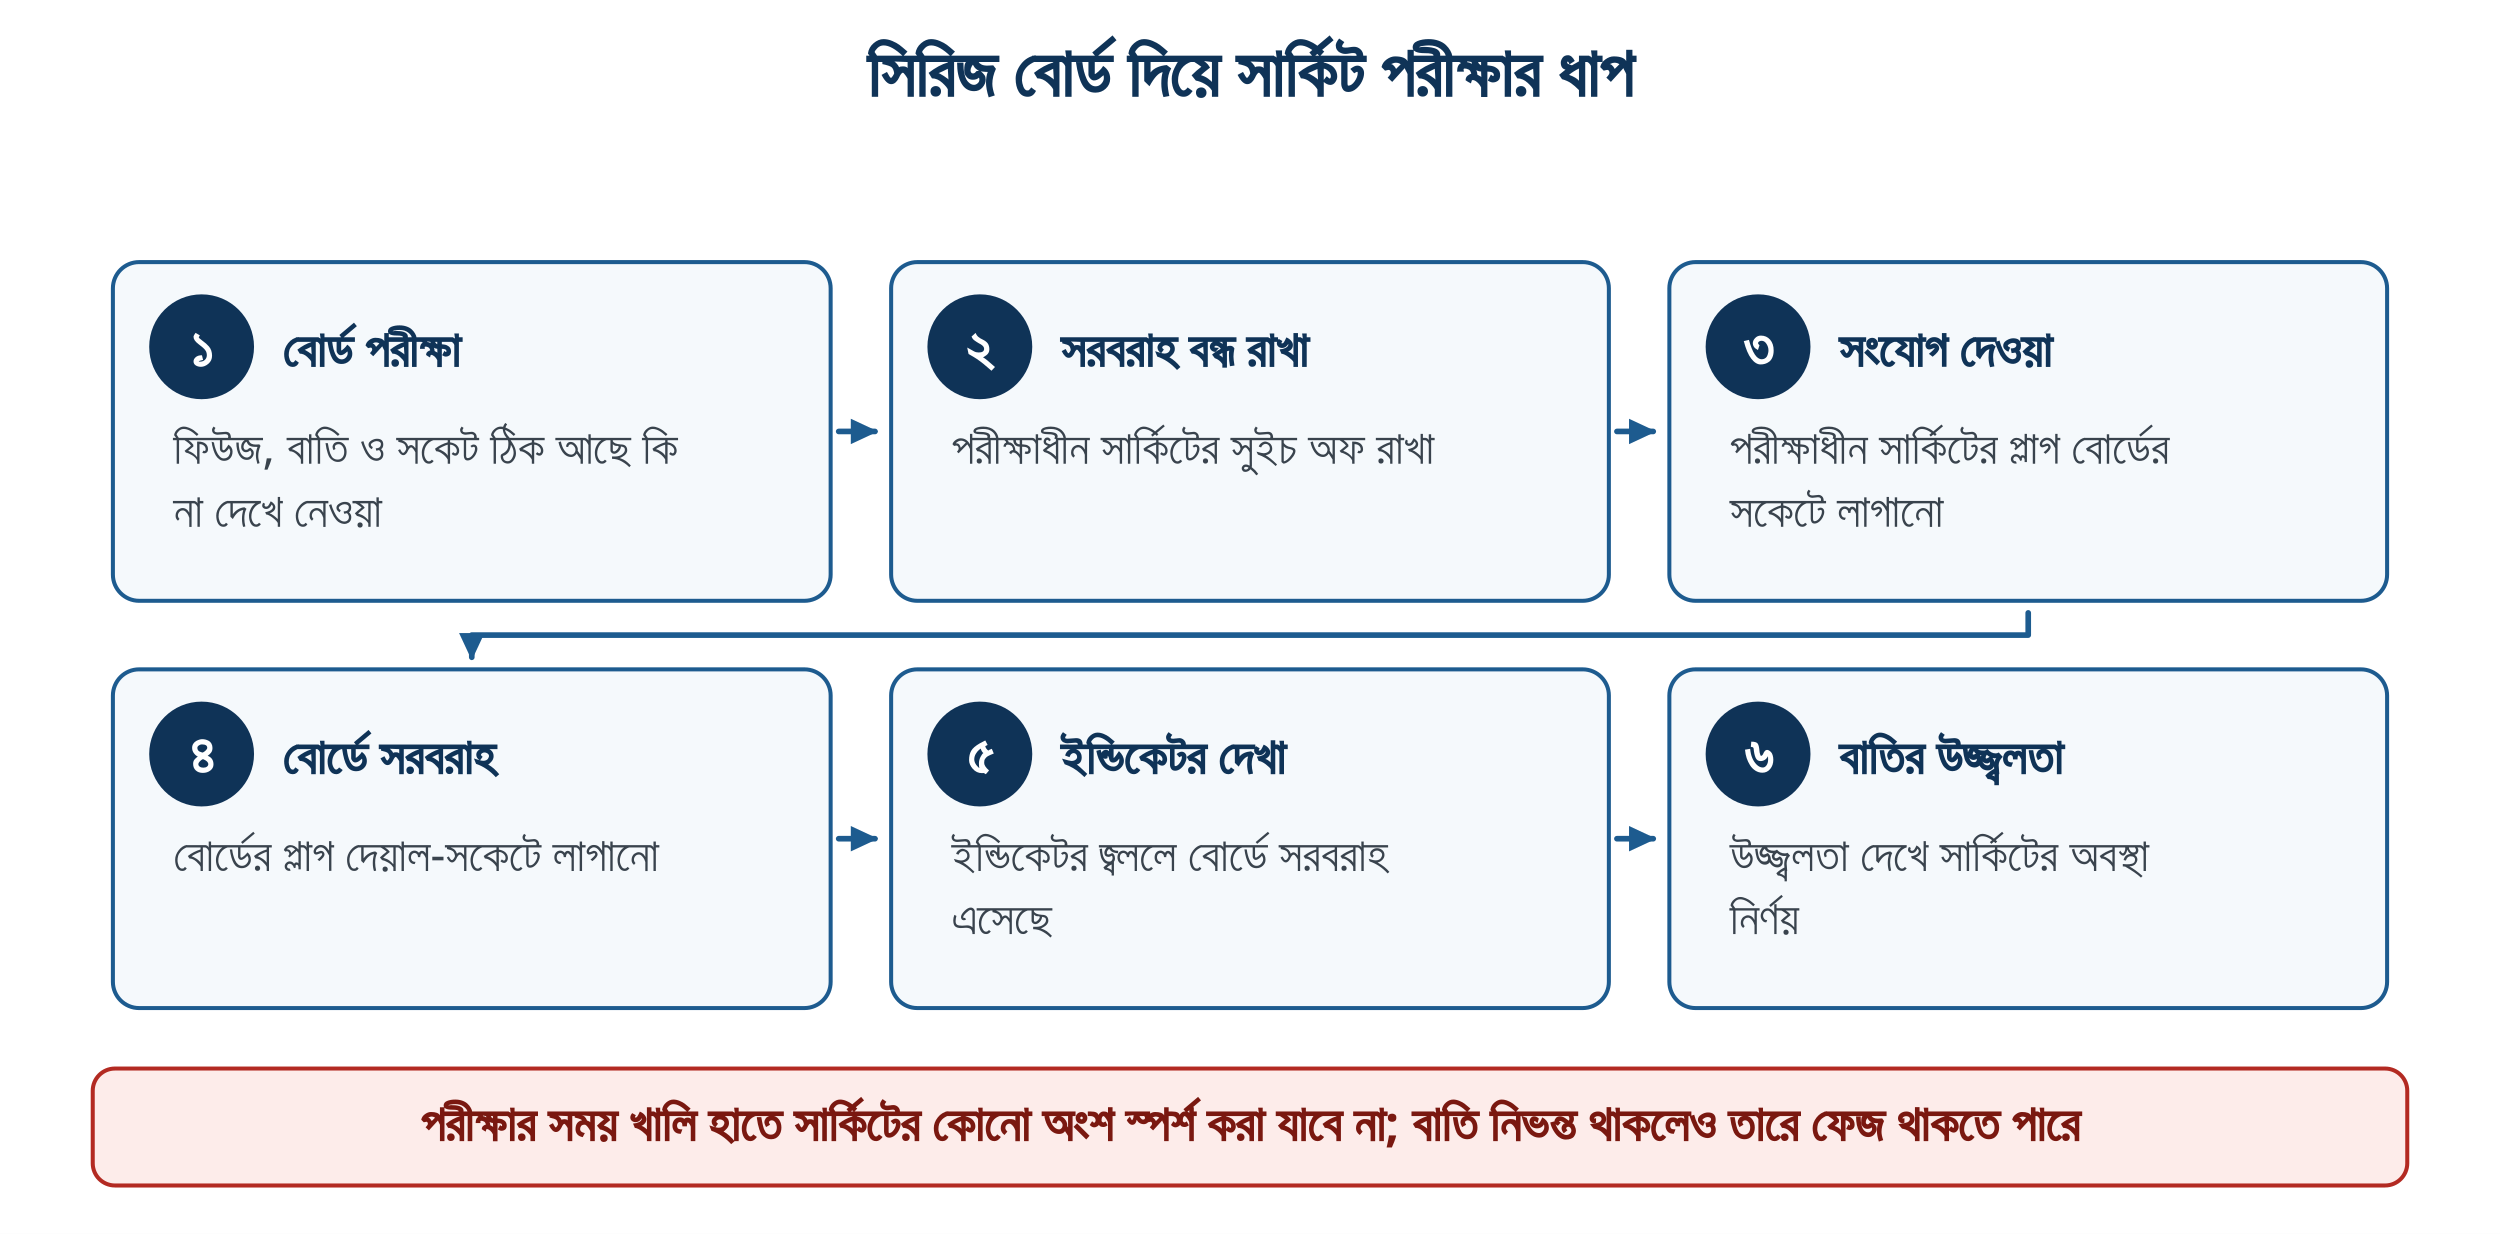
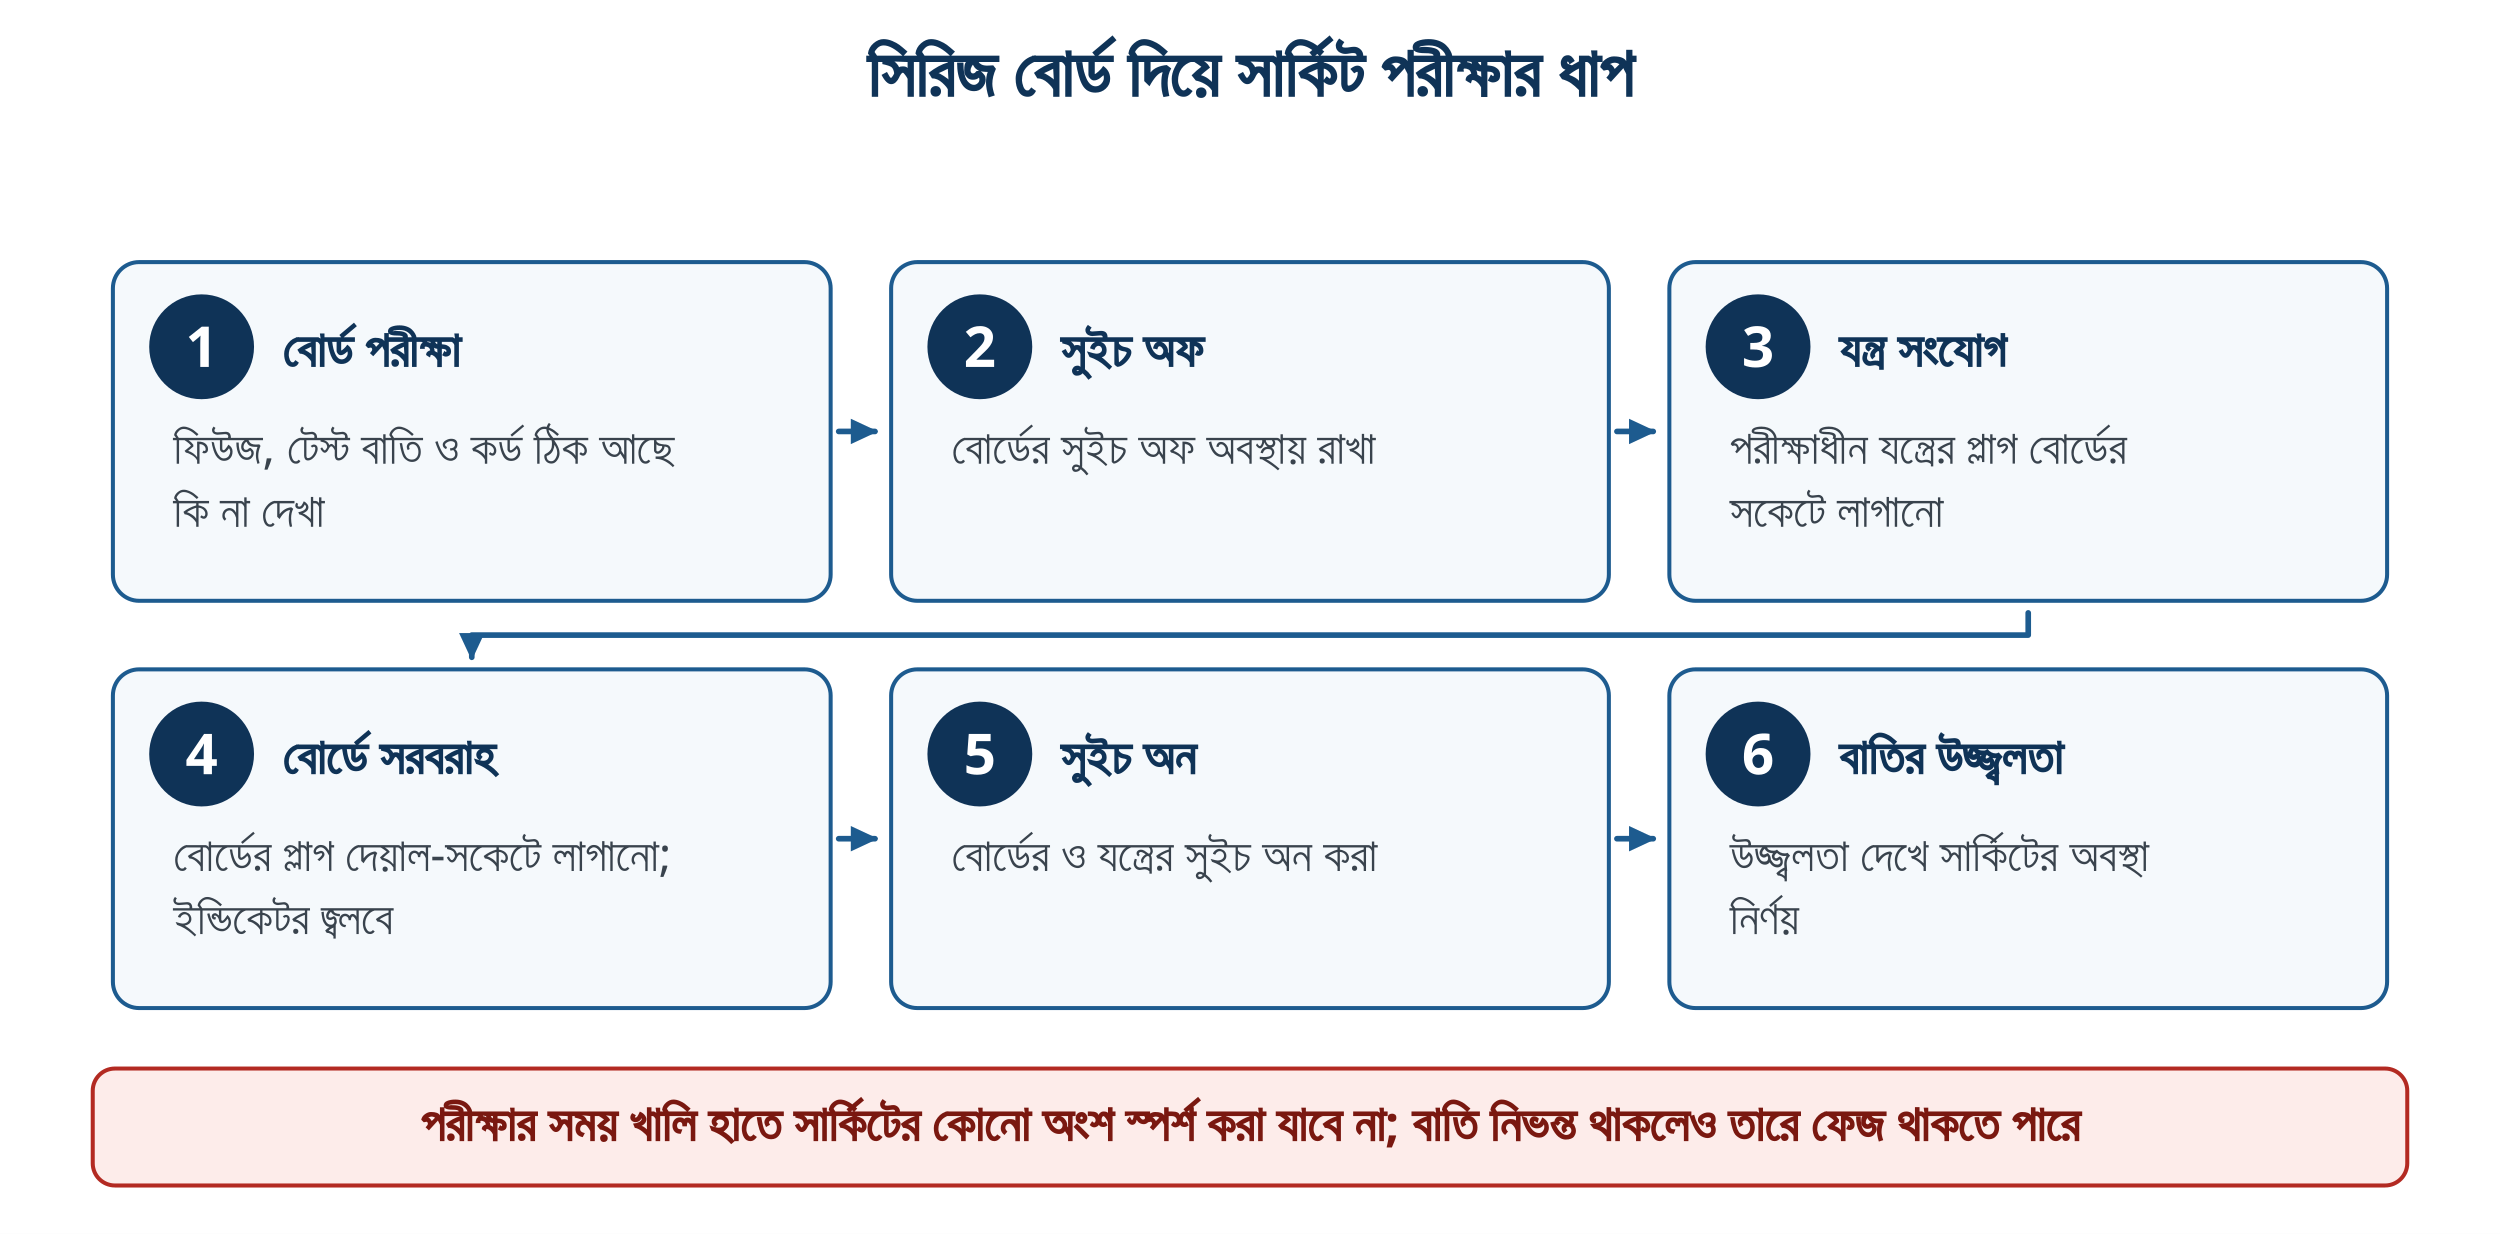
<svg xmlns="http://www.w3.org/2000/svg" width="1240" height="612" viewBox="0 0 1240 612">
  <defs>
    <marker id="ar" viewBox="0 0 10 10" refX="8.5" refY="5" markerUnits="userSpaceOnUse" markerWidth="15" markerHeight="15" orient="auto-start-reverse">
      <path d="M 0.5 0.8 L 9.5 5 L 0.5 9.2 z" fill="#1D5B8F" />
    </marker>
  </defs>
  <rect width="1240" height="612" fill="#FFFFFF" />
  <text x="620.0" y="48.0" font-family="Kalpurush" font-size="34" font-weight="700" fill="#0F3357" text-anchor="middle">সিরিজ বোর্ড দিয়ে সার্কিট পরীক্ষার ধাপ</text>
  <rect x="56.0" y="130.0" width="356.0" height="168.0" rx="13" fill="#F5F9FC" stroke="#1D5B8F" stroke-width="2" />
  <circle cx="100.0" cy="172.0" r="26.0" fill="#0F3357" stroke="none" stroke-width="2" />
-   <text x="100.0" y="182.0" font-family="Kalpurush" font-size="28" font-weight="700" fill="#FFFFFF" text-anchor="middle">১</text>
+   <text x="100.0" y="182.0" font-family="Kalpurush" font-size="28" font-weight="700" fill="#FFFFFF" text-anchor="middle">1</text>
  <text x="140.0" y="182.0" font-family="Kalpurush" font-size="24.5" font-weight="700" fill="#0F3357" text-anchor="start">বোর্ড পরীক্ষা</text>
-   <text x="86.0" y="230.0" font-family="Kalpurush" font-size="23" font-weight="400" fill="#39434D" text-anchor="start">ফিউজ, বাতি ও সকেট ঠিক আছে কি</text>
-   <text x="86.0" y="261.3" font-family="Kalpurush" font-size="23" font-weight="400" fill="#39434D" text-anchor="start">না দেখে নেওয়া</text>
+   <text x="86.0" y="230.0" font-family="Kalpurush" font-size="23" font-weight="400" fill="#39434D" text-anchor="start">ফিউজ, টেস্ট বাতি ও কর্ড ঠিক আছে</text>
+   <text x="86.0" y="261.3" font-family="Kalpurush" font-size="23" font-weight="400" fill="#39434D" text-anchor="start">কি না দেখা</text>
  <path d="M 416.0 214.0 L 434.0 214.0" fill="none" stroke="#1D5B8F" stroke-width="2.8" stroke-linecap="round" stroke-linejoin="round" marker-end="url(#ar)" />
  <rect x="442.0" y="130.0" width="356.0" height="168.0" rx="13" fill="#F5F9FC" stroke="#1D5B8F" stroke-width="2" />
  <circle cx="486.0" cy="172.0" r="26.0" fill="#0F3357" stroke="none" stroke-width="2" />
-   <text x="486.0" y="182.0" font-family="Kalpurush" font-size="28" font-weight="700" fill="#FFFFFF" text-anchor="middle">২</text>
-   <text x="526.0" y="182.0" font-family="Kalpurush" font-size="24.5" font-weight="700" fill="#0F3357" text-anchor="start">সরবরাহ বন্ধ রাখা</text>
-   <text x="472.0" y="230.0" font-family="Kalpurush" font-size="23" font-weight="400" fill="#39434D" text-anchor="start">পরীক্ষাধীন সার্কিটের সুইচ অফ রাখা</text>
+   <text x="486.0" y="182.0" font-family="Kalpurush" font-size="28" font-weight="700" fill="#FFFFFF" text-anchor="middle">2</text>
+   <text x="526.0" y="182.0" font-family="Kalpurush" font-size="24.5" font-weight="700" fill="#0F3357" text-anchor="start">সুইচ অফ</text>
+   <text x="472.0" y="230.0" font-family="Kalpurush" font-size="23" font-weight="400" fill="#39434D" text-anchor="start">বোর্ডের সুইচ অফ অবস্থায় রাখা</text>
  <path d="M 802.0 214.0 L 820.0 214.0" fill="none" stroke="#1D5B8F" stroke-width="2.8" stroke-linecap="round" stroke-linejoin="round" marker-end="url(#ar)" />
  <rect x="828.0" y="130.0" width="356.0" height="168.0" rx="13" fill="#F5F9FC" stroke="#1D5B8F" stroke-width="2" />
  <circle cx="872.0" cy="172.0" r="26.0" fill="#0F3357" stroke="none" stroke-width="2" />
-   <text x="872.0" y="182.0" font-family="Kalpurush" font-size="28" font-weight="700" fill="#FFFFFF" text-anchor="middle">৩</text>
-   <text x="912.0" y="182.0" font-family="Kalpurush" font-size="24.5" font-weight="700" fill="#0F3357" text-anchor="start">সংযোগ দেওয়া</text>
-   <text x="858.0" y="230.0" font-family="Kalpurush" font-size="23" font-weight="400" fill="#39434D" text-anchor="start">পরীক্ষাধীন সার্কিটের প্লাগ বোর্ডের</text>
+   <text x="872.0" y="182.0" font-family="Kalpurush" font-size="28" font-weight="700" fill="#FFFFFF" text-anchor="middle">3</text>
+   <text x="912.0" y="182.0" font-family="Kalpurush" font-size="24.5" font-weight="700" fill="#0F3357" text-anchor="start">যন্ত্র সংযোগ</text>
+   <text x="858.0" y="230.0" font-family="Kalpurush" font-size="23" font-weight="400" fill="#39434D" text-anchor="start">পরীক্ষাধীন যন্ত্রের প্লাগ বোর্ডের</text>
  <text x="858.0" y="261.3" font-family="Kalpurush" font-size="23" font-weight="400" fill="#39434D" text-anchor="start">সকেটে লাগানো</text>
  <rect x="56.0" y="332.0" width="356.0" height="168.0" rx="13" fill="#F5F9FC" stroke="#1D5B8F" stroke-width="2" />
  <circle cx="100.0" cy="374.0" r="26.0" fill="#0F3357" stroke="none" stroke-width="2" />
-   <text x="100.0" y="384.0" font-family="Kalpurush" font-size="28" font-weight="700" fill="#FFFFFF" text-anchor="middle">৪</text>
+   <text x="100.0" y="384.0" font-family="Kalpurush" font-size="28" font-weight="700" fill="#FFFFFF" text-anchor="middle">4</text>
  <text x="140.0" y="384.0" font-family="Kalpurush" font-size="24.5" font-weight="700" fill="#0F3357" text-anchor="start">বোর্ডে সরবরাহ</text>
-   <text x="86.0" y="432.0" font-family="Kalpurush" font-size="23" font-weight="400" fill="#39434D" text-anchor="start">বোর্ডের প্লাগ দেয়াল-সকেটে লাগানো</text>
+   <text x="86.0" y="432.0" font-family="Kalpurush" font-size="23" font-weight="400" fill="#39434D" text-anchor="start">বোর্ডের প্লাগ দেয়াল-সকেটে লাগানো;</text>
+   <text x="86.0" y="463.3" font-family="Kalpurush" font-size="23" font-weight="400" fill="#39434D" text-anchor="start">ইন্ডিকেটর জ্বলবে</text>
  <path d="M 416.0 416.0 L 434.0 416.0" fill="none" stroke="#1D5B8F" stroke-width="2.8" stroke-linecap="round" stroke-linejoin="round" marker-end="url(#ar)" />
  <rect x="442.0" y="332.0" width="356.0" height="168.0" rx="13" fill="#F5F9FC" stroke="#1D5B8F" stroke-width="2" />
  <circle cx="486.0" cy="374.0" r="26.0" fill="#0F3357" stroke="none" stroke-width="2" />
-   <text x="486.0" y="384.0" font-family="Kalpurush" font-size="28" font-weight="700" fill="#FFFFFF" text-anchor="middle">৫</text>
-   <text x="526.0" y="384.0" font-family="Kalpurush" font-size="24.5" font-weight="700" fill="#0F3357" text-anchor="start">ইন্ডিকেটর দেখা</text>
-   <text x="472.0" y="432.0" font-family="Kalpurush" font-size="23" font-weight="400" fill="#39434D" text-anchor="start">ইন্ডিকেটর জ্বললে বোর্ডে সরবরাহ</text>
-   <text x="472.0" y="463.3" font-family="Kalpurush" font-size="23" font-weight="400" fill="#39434D" text-anchor="start">এসেছে</text>
+   <text x="486.0" y="384.0" font-family="Kalpurush" font-size="28" font-weight="700" fill="#FFFFFF" text-anchor="middle">5</text>
+   <text x="526.0" y="384.0" font-family="Kalpurush" font-size="24.5" font-weight="700" fill="#0F3357" text-anchor="start">সুইচ অন</text>
+   <text x="472.0" y="432.0" font-family="Kalpurush" font-size="23" font-weight="400" fill="#39434D" text-anchor="start">বোর্ডের ও যন্ত্রের সুইচ অন করা</text>
  <path d="M 802.0 416.0 L 820.0 416.0" fill="none" stroke="#1D5B8F" stroke-width="2.8" stroke-linecap="round" stroke-linejoin="round" marker-end="url(#ar)" />
  <rect x="828.0" y="332.0" width="356.0" height="168.0" rx="13" fill="#F5F9FC" stroke="#1D5B8F" stroke-width="2" />
  <circle cx="872.0" cy="374.0" r="26.0" fill="#0F3357" stroke="none" stroke-width="2" />
-   <text x="872.0" y="384.0" font-family="Kalpurush" font-size="28" font-weight="700" fill="#FFFFFF" text-anchor="middle">৬</text>
+   <text x="872.0" y="384.0" font-family="Kalpurush" font-size="28" font-weight="700" fill="#FFFFFF" text-anchor="middle">6</text>
  <text x="912.0" y="384.0" font-family="Kalpurush" font-size="24.5" font-weight="700" fill="#0F3357" text-anchor="start">বাতির উজ্জ্বলতা</text>
  <text x="858.0" y="432.0" font-family="Kalpurush" font-size="23" font-weight="400" fill="#39434D" text-anchor="start">উজ্জ্বলতা দেখে সার্কিটের অবস্থা</text>
  <text x="858.0" y="463.3" font-family="Kalpurush" font-size="23" font-weight="400" fill="#39434D" text-anchor="start">নির্ণয়</text>
  <path d="M 1006.0 304 L 1006.0 315.0 L 234.0 315.0 L 234.0 326" fill="none" stroke="#1D5B8F" stroke-width="2.8" stroke-linecap="round" stroke-linejoin="round" marker-end="url(#ar)" />
  <rect x="46.0" y="530.0" width="1148.0" height="58.0" rx="11" fill="#FDECEA" stroke="#B32A22" stroke-width="2" />
  <text x="620.0" y="566.0" font-family="Kalpurush" font-size="24.5" font-weight="700" fill="#7A1810" text-anchor="middle">পরীক্ষার সময় খালি হাতে সার্কিটের কোনো অংশ স্পর্শ করা যাবে না; বাতি নিভন্ত থাকলেও তারে ফেজ থাকতে পারে</text>
</svg>
